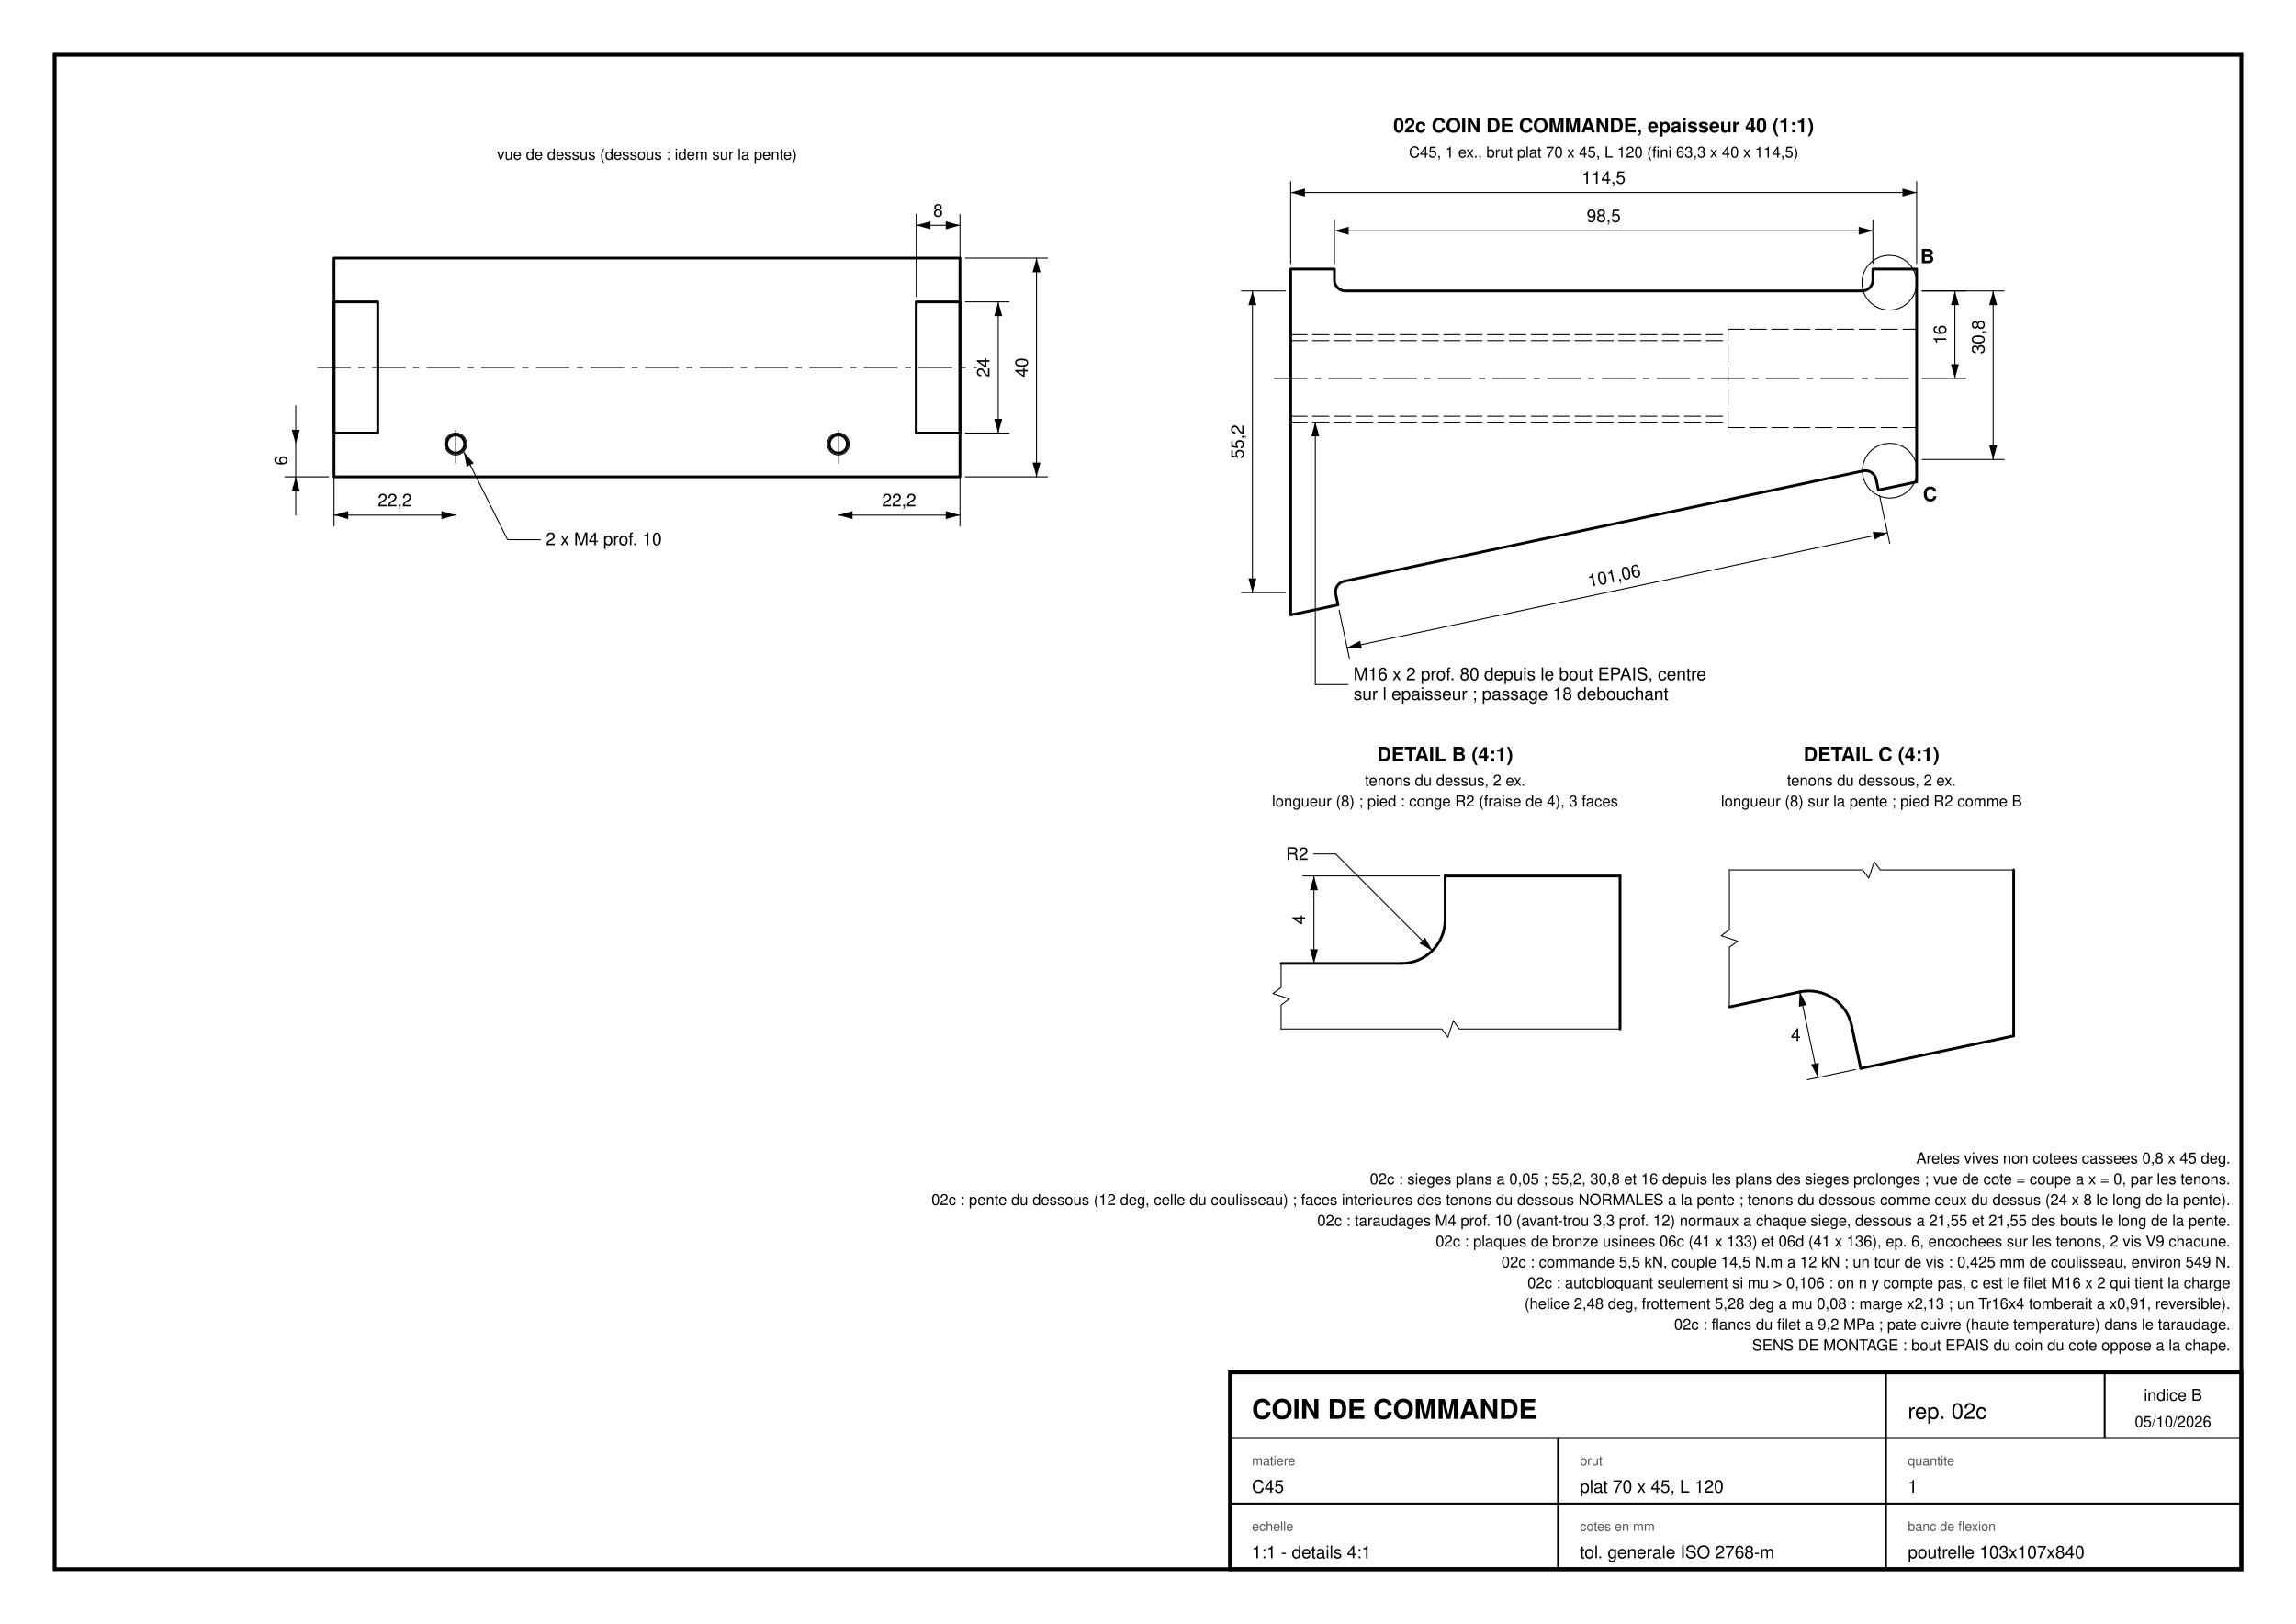
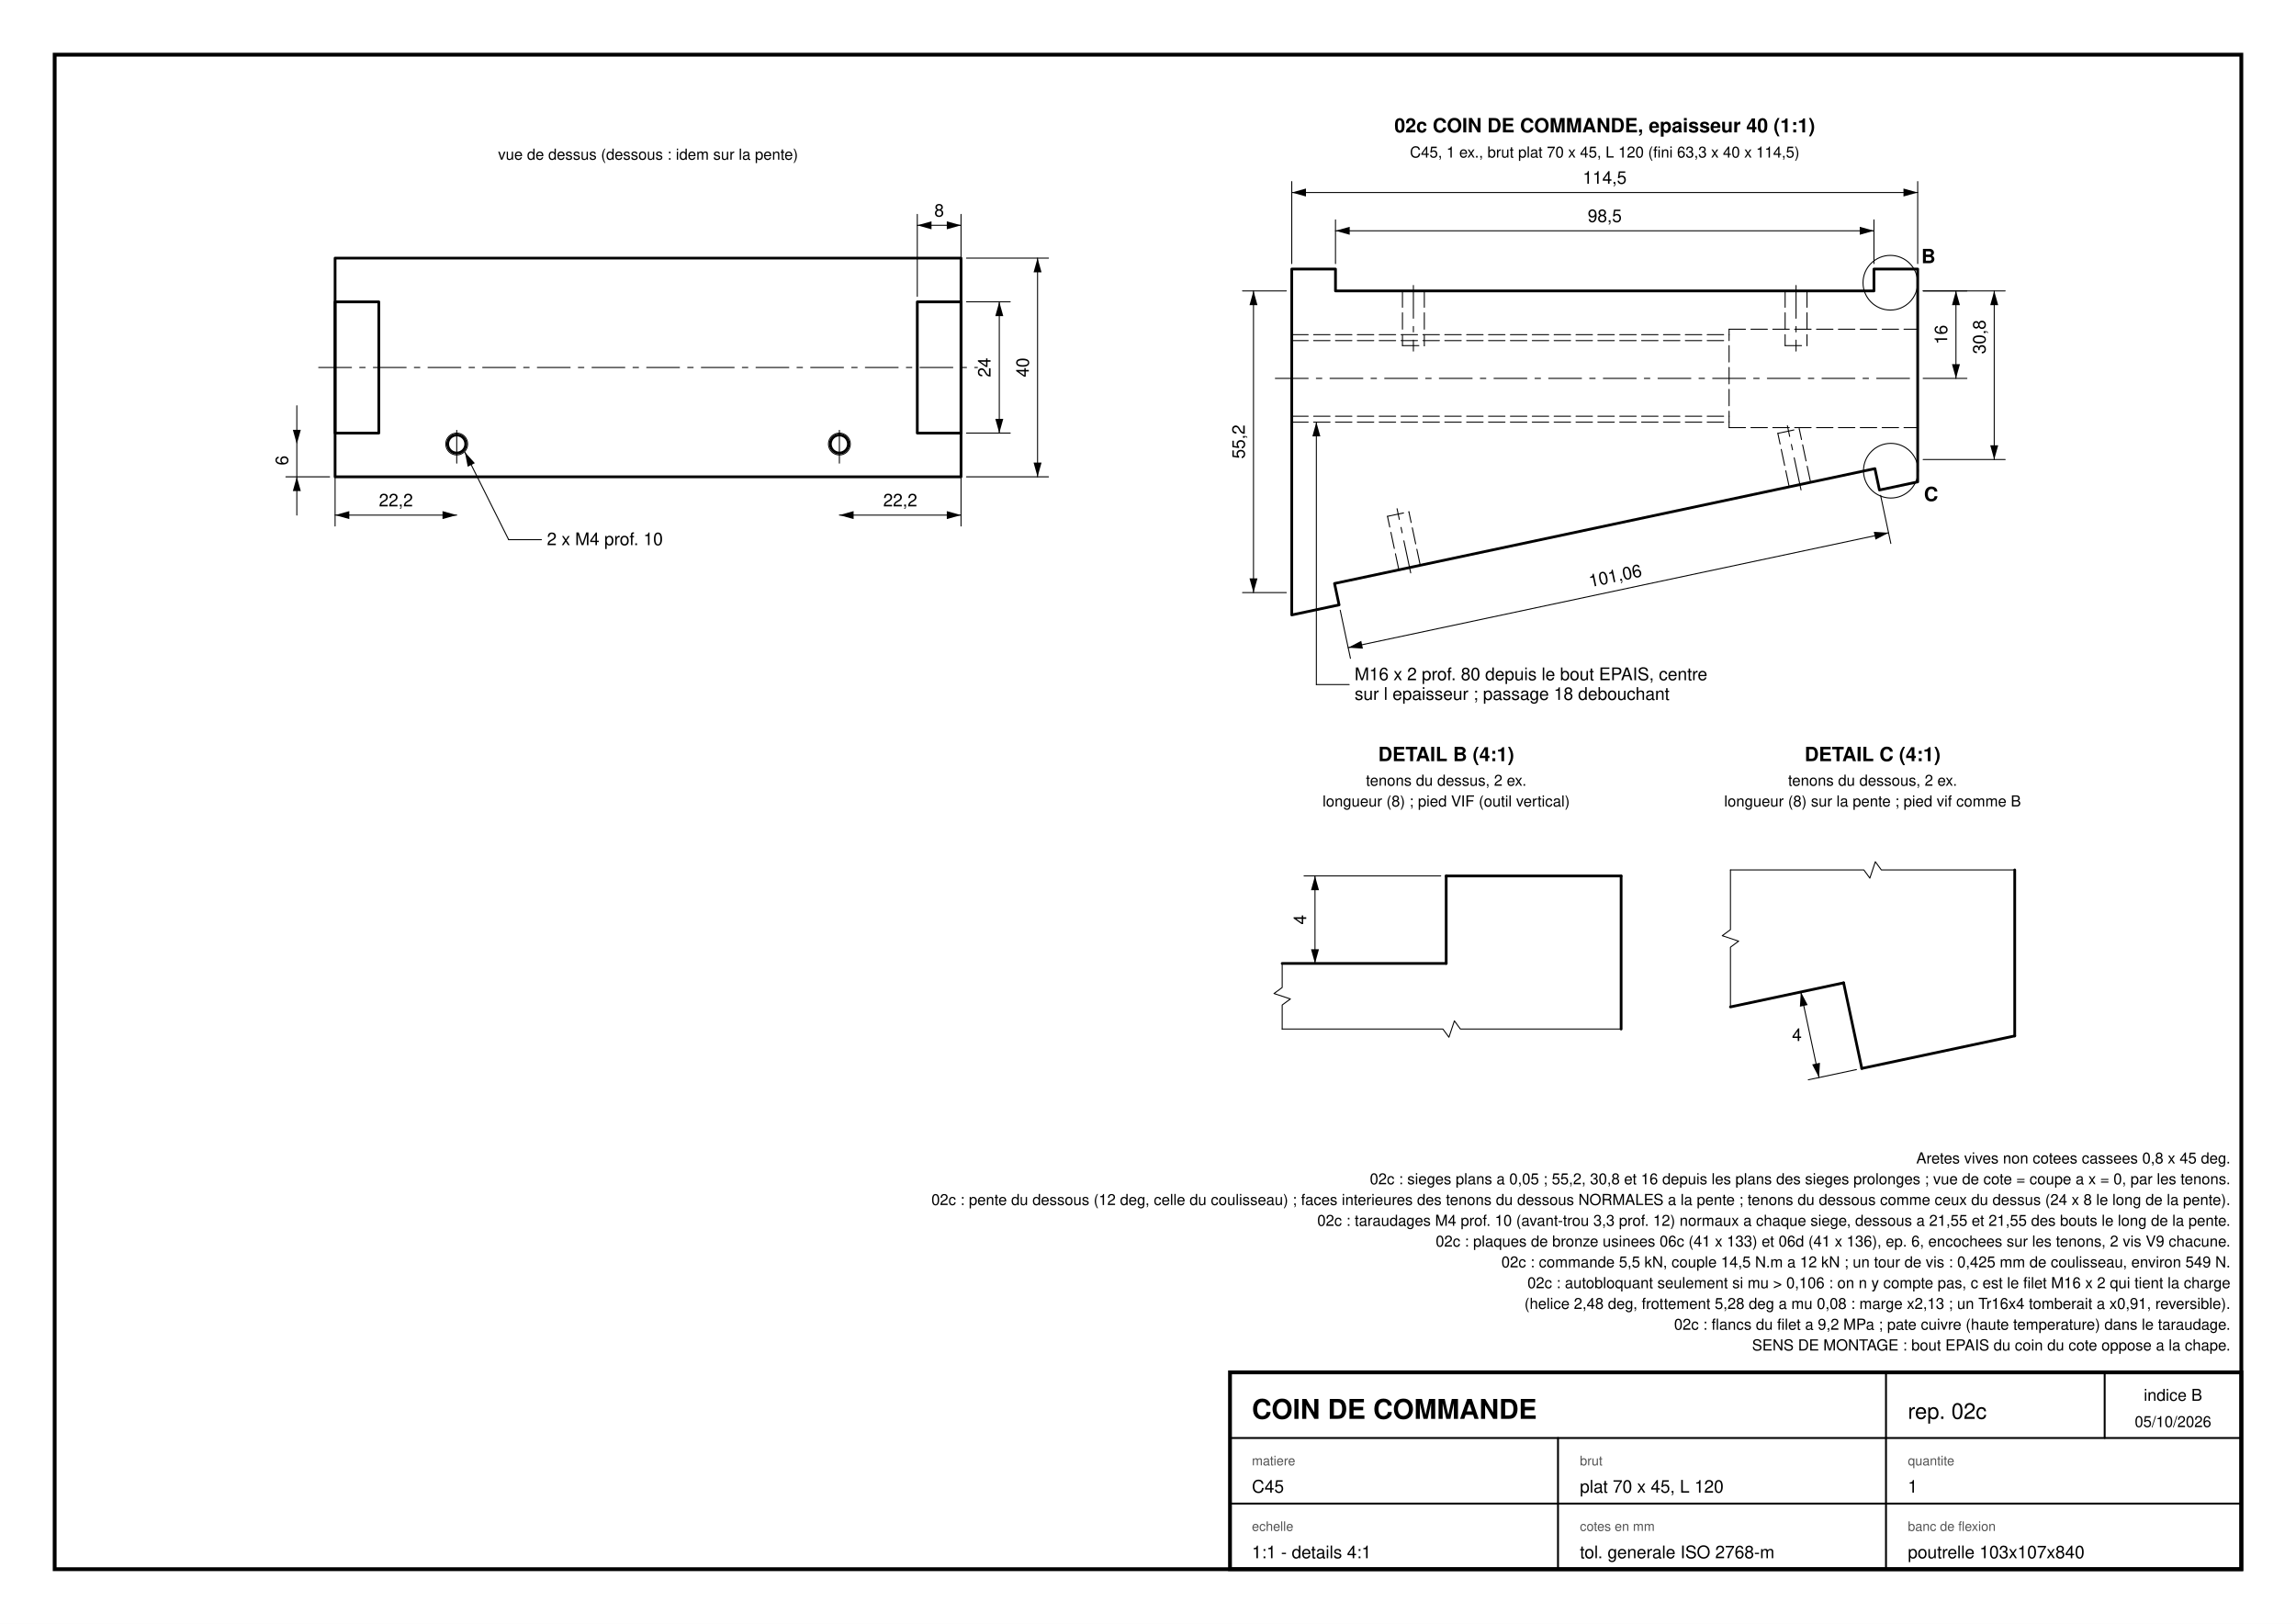
<svg xmlns="http://www.w3.org/2000/svg" width="420mm" height="297mm" viewBox="0 0 420 297">
  <rect width="420" height="297" fill="#fff" />
  <rect x="10.000" y="10.000" width="400.000" height="277.000" fill="none" stroke="#000" stroke-width="0.700" />
  <rect x="225.000" y="251.000" width="185.000" height="36.000" fill="none" stroke="#000" stroke-width="0.700" />
  <line x1="225.000" y1="263.000" x2="410.000" y2="263.000" stroke="#000" stroke-width="0.350" stroke-linecap="round" />
  <line x1="225.000" y1="275.000" x2="410.000" y2="275.000" stroke="#000" stroke-width="0.350" stroke-linecap="round" />
  <line x1="345.000" y1="251.000" x2="345.000" y2="263.000" stroke="#000" stroke-width="0.350" stroke-linecap="round" />
  <line x1="285.000" y1="263.000" x2="285.000" y2="287.000" stroke="#000" stroke-width="0.350" stroke-linecap="round" />
  <line x1="345.000" y1="263.000" x2="345.000" y2="287.000" stroke="#000" stroke-width="0.350" stroke-linecap="round" />
  <text x="229.000" y="259.500" font-family="Helvetica,Arial,sans-serif" font-size="5.00" fill="#000" text-anchor="start" font-weight="bold">COIN DE COMMANDE</text>
  <line x1="385.000" y1="251.000" x2="385.000" y2="263.000" stroke="#000" stroke-width="0.350" stroke-linecap="round" />
  <text x="397.500" y="256.200" font-family="Helvetica,Arial,sans-serif" font-size="3.00" fill="#000" text-anchor="middle" font-weight="normal">indice B</text>
  <text x="397.500" y="261.000" font-family="Helvetica,Arial,sans-serif" font-size="2.80" fill="#000" text-anchor="middle" font-weight="normal">05/10/2026</text>
  <text x="349.000" y="259.500" font-family="Helvetica,Arial,sans-serif" font-size="4.00" fill="#000" text-anchor="start" font-weight="normal">rep. 02c</text>
  <text x="229.000" y="268.000" font-family="Helvetica,Arial,sans-serif" font-size="2.40" fill="#555" text-anchor="start" font-weight="normal">matiere</text>
  <text x="229.000" y="273.000" font-family="Helvetica,Arial,sans-serif" font-size="3.20" fill="#000" text-anchor="start" font-weight="normal">C45</text>
  <text x="289.000" y="268.000" font-family="Helvetica,Arial,sans-serif" font-size="2.40" fill="#555" text-anchor="start" font-weight="normal">brut</text>
  <text x="289.000" y="273.000" font-family="Helvetica,Arial,sans-serif" font-size="3.20" fill="#000" text-anchor="start" font-weight="normal">plat 70 x 45, L 120</text>
  <text x="349.000" y="268.000" font-family="Helvetica,Arial,sans-serif" font-size="2.40" fill="#555" text-anchor="start" font-weight="normal">quantite</text>
  <text x="349.000" y="273.000" font-family="Helvetica,Arial,sans-serif" font-size="3.20" fill="#000" text-anchor="start" font-weight="normal">1</text>
  <text x="229.000" y="280.000" font-family="Helvetica,Arial,sans-serif" font-size="2.40" fill="#555" text-anchor="start" font-weight="normal">echelle</text>
  <text x="229.000" y="285.000" font-family="Helvetica,Arial,sans-serif" font-size="3.20" fill="#000" text-anchor="start" font-weight="normal">1:1  -  details 4:1</text>
  <text x="289.000" y="280.000" font-family="Helvetica,Arial,sans-serif" font-size="2.40" fill="#555" text-anchor="start" font-weight="normal">cotes en mm</text>
  <text x="289.000" y="285.000" font-family="Helvetica,Arial,sans-serif" font-size="3.20" fill="#000" text-anchor="start" font-weight="normal">tol. generale ISO 2768-m</text>
  <text x="349.000" y="280.000" font-family="Helvetica,Arial,sans-serif" font-size="2.40" fill="#555" text-anchor="start" font-weight="normal">banc de flexion</text>
  <text x="349.000" y="285.000" font-family="Helvetica,Arial,sans-serif" font-size="3.20" fill="#000" text-anchor="start" font-weight="normal">poutrelle 103x107x840</text>
  <text x="408.000" y="247.000" font-family="Helvetica,Arial,sans-serif" font-size="2.80" fill="#000" text-anchor="end" font-weight="normal">SENS DE MONTAGE : bout EPAIS du coin du cote oppose a la chape.</text>
  <text x="408.000" y="243.200" font-family="Helvetica,Arial,sans-serif" font-size="2.80" fill="#000" text-anchor="end" font-weight="normal">02c : flancs du filet a 9,2 MPa ; pate cuivre (haute temperature) dans le taraudage.</text>
  <text x="408.000" y="239.400" font-family="Helvetica,Arial,sans-serif" font-size="2.80" fill="#000" text-anchor="end" font-weight="normal">(helice 2,48 deg, frottement 5,28 deg a mu 0,08 : marge x2,13 ; un Tr16x4 tomberait a x0,91, reversible).</text>
  <text x="408.000" y="235.600" font-family="Helvetica,Arial,sans-serif" font-size="2.80" fill="#000" text-anchor="end" font-weight="normal">02c : autobloquant seulement si mu &gt; 0,106 : on n y compte pas, c est le filet M16 x 2 qui tient la charge</text>
  <text x="408.000" y="231.800" font-family="Helvetica,Arial,sans-serif" font-size="2.80" fill="#000" text-anchor="end" font-weight="normal">02c : commande 5,5 kN, couple 14,5 N.m a 12 kN ; un tour de vis : 0,425 mm de coulisseau, environ 549 N.</text>
  <text x="408.000" y="228.000" font-family="Helvetica,Arial,sans-serif" font-size="2.80" fill="#000" text-anchor="end" font-weight="normal">02c : plaques de bronze usinees 06c (41 x 133) et 06d (41 x 136), ep. 6, encochees sur les tenons, 2 vis V9 chacune.</text>
  <text x="408.000" y="224.200" font-family="Helvetica,Arial,sans-serif" font-size="2.80" fill="#000" text-anchor="end" font-weight="normal">02c : taraudages M4 prof. 10 (avant-trou 3,3 prof. 12) normaux a chaque siege, dessous a 21,55 et 21,55 des bouts le long de la pente.</text>
  <text x="408.000" y="220.400" font-family="Helvetica,Arial,sans-serif" font-size="2.80" fill="#000" text-anchor="end" font-weight="normal">02c : pente du dessous (12 deg, celle du coulisseau) ; faces interieures des tenons du dessous NORMALES a la pente ; tenons du dessous comme ceux du dessus (24 x 8 le long de la pente).</text>
  <text x="408.000" y="216.600" font-family="Helvetica,Arial,sans-serif" font-size="2.80" fill="#000" text-anchor="end" font-weight="normal">02c : sieges plans a 0,05 ; 55,2, 30,8 et 16 depuis les plans des sieges prolonges ; vue de cote = coupe a x = 0, par les tenons.</text>
  <text x="408.000" y="212.800" font-family="Helvetica,Arial,sans-serif" font-size="2.80" fill="#000" text-anchor="end" font-weight="normal">Aretes vives non cotees cassees 0,8 x 45 deg.</text>
-   <text x="293.352" y="24.209" font-family="Helvetica,Arial,sans-serif" font-size="3.60" fill="#000" text-anchor="middle" font-weight="bold">02c  COIN DE COMMANDE, epaisseur 40  (1:1)</text>
-   <text x="293.352" y="28.809" font-family="Helvetica,Arial,sans-serif" font-size="2.80" fill="#000" text-anchor="middle" font-weight="normal">C45, 1 ex., brut plat 70 x 45, L 120 (fini 63,3 x 40 x 114,5)</text>
-   <path d="M 236.102 112.472 L 236.102 49.209 L 244.102 49.209 L 244.102 51.209 A 2 2 0 0 0 246.102 53.209 L 340.602 53.209 A 2 2 0 0 0 342.602 51.209 L 342.602 49.209 L 350.602 49.209 L 350.602 88.135 L 343.608 89.621 L 343.193 87.665 A 2 2 0 0 0 340.822 86.124 L 245.883 106.303 A 2 2 0 0 0 244.343 108.676 L 244.759 110.632 L 236.102 112.472 Z" fill="none" stroke="#000" stroke-width="0.500" stroke-linecap="round" stroke-linejoin="round" />
-   <path d="M 236.102 77.21 L 316.102 77.21" fill="none" stroke="#000" stroke-width="0.180" stroke-linecap="round" stroke-linejoin="round" stroke-dasharray="3 1" />
-   <path d="M 236.102 76.126 L 316.102 76.126" fill="none" stroke="#000" stroke-width="0.180" stroke-linecap="round" stroke-linejoin="round" stroke-dasharray="3 1" />
-   <path d="M 316.102 78.21 L 350.602 78.21" fill="none" stroke="#000" stroke-width="0.180" stroke-linecap="round" stroke-linejoin="round" stroke-dasharray="3 1" />
-   <path d="M 236.102 61.209 L 316.102 61.209" fill="none" stroke="#000" stroke-width="0.180" stroke-linecap="round" stroke-linejoin="round" stroke-dasharray="3 1" />
-   <path d="M 236.102 62.292 L 316.102 62.292" fill="none" stroke="#000" stroke-width="0.180" stroke-linecap="round" stroke-linejoin="round" stroke-dasharray="3 1" />
-   <path d="M 316.102 60.209 L 350.602 60.209" fill="none" stroke="#000" stroke-width="0.180" stroke-linecap="round" stroke-linejoin="round" stroke-dasharray="3 1" />
-   <path d="M 316.102 78.21 L 316.102 60.209" fill="none" stroke="#000" stroke-width="0.180" stroke-linecap="round" stroke-linejoin="round" stroke-dasharray="3 1" />
-   <line x1="233.102" y1="69.209" x2="350.602" y2="69.209" stroke="#000" stroke-width="0.180" stroke-linecap="round" stroke-dasharray="6 1.5 1 1.5" />
-   <line x1="244.102" y1="48.209" x2="244.102" y2="40.209" stroke="#000" stroke-width="0.180" stroke-linecap="round" />
-   <line x1="342.602" y1="48.209" x2="342.602" y2="40.209" stroke="#000" stroke-width="0.180" stroke-linecap="round" />
-   <line x1="244.102" y1="42.209" x2="342.602" y2="42.209" stroke="#000" stroke-width="0.180" stroke-linecap="round" />
-   <path d="M 244.102 42.209 L 246.703 42.938 L 246.703 41.481 Z" fill="#000" />
-   <path d="M 342.602 42.209 L 340.002 41.481 L 340.002 42.938 Z" fill="#000" />
-   <text x="293.352" y="40.609" font-family="Helvetica,Arial,sans-serif" font-size="3.20" fill="#000" text-anchor="middle" font-weight="normal">98,5</text>
-   <line x1="236.102" y1="48.209" x2="236.102" y2="33.209" stroke="#000" stroke-width="0.180" stroke-linecap="round" />
-   <line x1="350.602" y1="48.209" x2="350.602" y2="33.209" stroke="#000" stroke-width="0.180" stroke-linecap="round" />
-   <line x1="236.102" y1="35.209" x2="350.602" y2="35.209" stroke="#000" stroke-width="0.180" stroke-linecap="round" />
-   <path d="M 236.102 35.209 L 238.703 35.938 L 238.703 34.481 Z" fill="#000" />
-   <path d="M 350.602 35.209 L 348.002 34.481 L 348.002 35.938 Z" fill="#000" />
-   <text x="293.352" y="33.609" font-family="Helvetica,Arial,sans-serif" font-size="3.20" fill="#000" text-anchor="middle" font-weight="normal">114,5</text>
-   <line x1="235.102" y1="108.383" x2="227.102" y2="108.383" stroke="#000" stroke-width="0.180" stroke-linecap="round" />
-   <line x1="235.102" y1="53.209" x2="227.102" y2="53.209" stroke="#000" stroke-width="0.180" stroke-linecap="round" />
-   <line x1="229.102" y1="108.383" x2="229.102" y2="53.209" stroke="#000" stroke-width="0.180" stroke-linecap="round" />
-   <path d="M 229.102 108.383 L 229.831 105.783 L 228.374 105.783 Z" fill="#000" />
-   <path d="M 229.102 53.209 L 228.374 55.809 L 229.831 55.809 Z" fill="#000" />
-   <text x="227.502" y="80.796" font-family="Helvetica,Arial,sans-serif" font-size="3.20" fill="#000" text-anchor="middle" font-weight="normal" transform="rotate(-90.00 227.502 80.796)">55,2</text>
-   <line x1="351.602" y1="69.209" x2="359.602" y2="69.209" stroke="#000" stroke-width="0.180" stroke-linecap="round" />
-   <line x1="351.602" y1="53.209" x2="359.602" y2="53.209" stroke="#000" stroke-width="0.180" stroke-linecap="round" />
-   <line x1="357.602" y1="69.209" x2="357.602" y2="53.209" stroke="#000" stroke-width="0.180" stroke-linecap="round" />
-   <path d="M 357.602 69.21 L 358.331 66.609 L 356.875 66.609 Z" fill="#000" />
-   <path d="M 357.602 53.209 L 356.875 55.809 L 358.331 55.809 Z" fill="#000" />
-   <text x="356.002" y="61.209" font-family="Helvetica,Arial,sans-serif" font-size="3.20" fill="#000" text-anchor="middle" font-weight="normal" transform="rotate(-90.00 356.002 61.209)">16</text>
-   <line x1="351.602" y1="84.045" x2="366.602" y2="84.045" stroke="#000" stroke-width="0.180" stroke-linecap="round" />
-   <line x1="351.602" y1="53.209" x2="366.602" y2="53.209" stroke="#000" stroke-width="0.180" stroke-linecap="round" />
-   <line x1="364.602" y1="84.045" x2="364.602" y2="53.209" stroke="#000" stroke-width="0.180" stroke-linecap="round" />
-   <path d="M 364.602 84.046 L 365.331 81.445 L 363.875 81.445 Z" fill="#000" />
-   <path d="M 364.602 53.209 L 363.875 55.809 L 365.331 55.809 Z" fill="#000" />
-   <text x="363.002" y="61.627" font-family="Helvetica,Arial,sans-serif" font-size="3.20" fill="#000" text-anchor="middle" font-weight="normal" transform="rotate(-90.00 363.002 61.627)">30,8</text>
-   <line x1="244.968" y1="111.610" x2="246.838" y2="120.413" stroke="#000" stroke-width="0.180" stroke-linecap="round" />
-   <line x1="343.817" y1="90.599" x2="345.688" y2="99.402" stroke="#000" stroke-width="0.180" stroke-linecap="round" />
-   <line x1="246.422" y1="118.457" x2="345.273" y2="97.446" stroke="#000" stroke-width="0.180" stroke-linecap="round" />
-   <path d="M 246.422 118.457 L 249.117 118.629 L 248.814 117.204 Z" fill="#000" />
-   <path d="M 345.273 97.447 L 342.577 97.275 L 342.88 98.7 Z" fill="#000" />
-   <text x="295.514" y="106.386" font-family="Helvetica,Arial,sans-serif" font-size="3.20" fill="#000" text-anchor="middle" font-weight="normal" transform="rotate(-12.00 295.514 106.386)">101,06</text>
-   <line x1="240.602" y1="77.209" x2="240.602" y2="125.209" stroke="#000" stroke-width="0.180" stroke-linecap="round" />
-   <path d="M 240.602 77.21 L 239.874 79.809 L 241.331 79.809 Z" fill="#000" />
-   <line x1="240.602" y1="125.209" x2="246.602" y2="125.209" stroke="#000" stroke-width="0.180" stroke-linecap="round" />
-   <text x="247.602" y="124.409" font-family="Helvetica,Arial,sans-serif" font-size="3.20" fill="#000" text-anchor="start" font-weight="normal">M16 x 2 prof. 80 depuis le bout EPAIS, centre</text>
-   <text x="247.602" y="128.010" font-family="Helvetica,Arial,sans-serif" font-size="3.20" fill="#000" text-anchor="start" font-weight="normal">sur l epaisseur ; passage 18 debouchant</text>
-   <text x="118.352" y="29.209" font-family="Helvetica,Arial,sans-serif" font-size="2.80" fill="#000" text-anchor="middle" font-weight="normal">vue de dessus (dessous : idem sur la pente)</text>
-   <path d="M 61.102 87.21 L 175.602 87.21 L 175.602 47.209 L 61.102 47.209 Z" fill="none" stroke="#000" stroke-width="0.500" stroke-linecap="round" stroke-linejoin="round" />
-   <path d="M 61.102 79.21 L 69.103 79.21 L 69.103 55.209 L 61.102 55.209 Z" fill="none" stroke="#000" stroke-width="0.500" stroke-linecap="round" stroke-linejoin="round" />
-   <path d="M 167.602 79.21 L 175.602 79.21 L 175.602 55.209 L 167.602 55.209 Z" fill="none" stroke="#000" stroke-width="0.500" stroke-linecap="round" stroke-linejoin="round" />
-   <line x1="58.102" y1="67.209" x2="178.602" y2="67.209" stroke="#000" stroke-width="0.180" stroke-linecap="round" stroke-dasharray="6 1.5 1 1.5" />
-   <circle cx="83.352" cy="81.209" r="1.650" fill="none" stroke="#000" stroke-width="0.500" />
-   <circle cx="83.352" cy="81.209" r="2.000" fill="none" stroke="#000" stroke-width="0.180" />
-   <line x1="83.352" y1="84.709" x2="83.352" y2="77.709" stroke="#000" stroke-width="0.180" stroke-linecap="round" stroke-dasharray="6 1.5 1 1.5" />
-   <circle cx="153.352" cy="81.209" r="1.650" fill="none" stroke="#000" stroke-width="0.500" />
-   <circle cx="153.352" cy="81.209" r="2.000" fill="none" stroke="#000" stroke-width="0.180" />
-   <line x1="153.352" y1="84.709" x2="153.352" y2="77.709" stroke="#000" stroke-width="0.180" stroke-linecap="round" stroke-dasharray="6 1.5 1 1.5" />
-   <line x1="176.602" y1="79.209" x2="184.602" y2="79.209" stroke="#000" stroke-width="0.180" stroke-linecap="round" />
-   <line x1="176.602" y1="55.209" x2="184.602" y2="55.209" stroke="#000" stroke-width="0.180" stroke-linecap="round" />
-   <line x1="182.602" y1="79.209" x2="182.602" y2="55.209" stroke="#000" stroke-width="0.180" stroke-linecap="round" />
-   <path d="M 182.602 79.21 L 183.331 76.609 L 181.874 76.609 Z" fill="#000" />
-   <path d="M 182.602 55.209 L 181.874 57.809 L 183.331 57.809 Z" fill="#000" />
-   <text x="181.002" y="67.209" font-family="Helvetica,Arial,sans-serif" font-size="3.20" fill="#000" text-anchor="middle" font-weight="normal" transform="rotate(-90.00 181.002 67.209)">24</text>
-   <line x1="176.602" y1="87.209" x2="191.602" y2="87.209" stroke="#000" stroke-width="0.180" stroke-linecap="round" />
-   <line x1="176.602" y1="47.209" x2="191.602" y2="47.209" stroke="#000" stroke-width="0.180" stroke-linecap="round" />
-   <line x1="189.602" y1="87.209" x2="189.602" y2="47.209" stroke="#000" stroke-width="0.180" stroke-linecap="round" />
-   <path d="M 189.602 87.21 L 190.331 84.609 L 188.874 84.609 Z" fill="#000" />
-   <path d="M 189.602 47.209 L 188.874 49.809 L 190.331 49.809 Z" fill="#000" />
-   <text x="188.002" y="67.209" font-family="Helvetica,Arial,sans-serif" font-size="3.20" fill="#000" text-anchor="middle" font-weight="normal" transform="rotate(-90.00 188.002 67.209)">40</text>
-   <line x1="167.602" y1="54.209" x2="167.602" y2="39.209" stroke="#000" stroke-width="0.180" stroke-linecap="round" />
-   <line x1="175.602" y1="54.209" x2="175.602" y2="39.209" stroke="#000" stroke-width="0.180" stroke-linecap="round" />
-   <line x1="167.602" y1="41.209" x2="175.602" y2="41.209" stroke="#000" stroke-width="0.180" stroke-linecap="round" />
-   <path d="M 167.602 41.209 L 170.202 41.938 L 170.202 40.481 Z" fill="#000" />
-   <path d="M 175.602 41.209 L 173.002 40.481 L 173.002 41.938 Z" fill="#000" />
-   <text x="171.602" y="39.609" font-family="Helvetica,Arial,sans-serif" font-size="3.20" fill="#000" text-anchor="middle" font-weight="normal">8</text>
-   <line x1="61.102" y1="82.209" x2="61.102" y2="96.209" stroke="#000" stroke-width="0.180" stroke-linecap="round" />
-   <line x1="61.102" y1="94.209" x2="83.352" y2="94.209" stroke="#000" stroke-width="0.180" stroke-linecap="round" />
-   <path d="M 61.102 94.21 L 63.703 94.938 L 63.703 93.481 Z" fill="#000" />
-   <path d="M 83.353 94.21 L 80.752 93.481 L 80.752 94.938 Z" fill="#000" />
-   <text x="72.227" y="92.609" font-family="Helvetica,Arial,sans-serif" font-size="3.20" fill="#000" text-anchor="middle" font-weight="normal">22,2</text>
-   <line x1="175.602" y1="82.209" x2="175.602" y2="96.209" stroke="#000" stroke-width="0.180" stroke-linecap="round" />
-   <line x1="153.352" y1="94.209" x2="175.602" y2="94.209" stroke="#000" stroke-width="0.180" stroke-linecap="round" />
-   <path d="M 153.352 94.21 L 155.952 94.938 L 155.952 93.481 Z" fill="#000" />
-   <path d="M 175.602 94.21 L 173.002 93.481 L 173.002 94.938 Z" fill="#000" />
-   <text x="164.477" y="92.609" font-family="Helvetica,Arial,sans-serif" font-size="3.20" fill="#000" text-anchor="middle" font-weight="normal">22,2</text>
-   <line x1="60.102" y1="87.209" x2="52.102" y2="87.209" stroke="#000" stroke-width="0.180" stroke-linecap="round" />
-   <line x1="54.102" y1="94.209" x2="54.102" y2="74.209" stroke="#000" stroke-width="0.180" stroke-linecap="round" />
-   <path d="M 54.102 87.21 L 53.374 89.809 L 54.831 89.809 Z" fill="#000" />
-   <path d="M 54.102 81.21 L 54.831 78.609 L 53.374 78.609 Z" fill="#000" />
-   <text x="52.502" y="84.209" font-family="Helvetica,Arial,sans-serif" font-size="3.20" fill="#000" text-anchor="middle" font-weight="normal" transform="rotate(-90.00 52.502 84.209)">6</text>
-   <line x1="84.852" y1="82.709" x2="92.852" y2="98.709" stroke="#000" stroke-width="0.180" stroke-linecap="round" />
-   <path d="M 84.853 82.71 L 85.365 85.361 L 86.666 84.71 Z" fill="#000" />
-   <line x1="92.852" y1="98.709" x2="98.852" y2="98.709" stroke="#000" stroke-width="0.180" stroke-linecap="round" />
-   <text x="99.852" y="99.709" font-family="Helvetica,Arial,sans-serif" font-size="3.20" fill="#000" text-anchor="start" font-weight="normal">2 x M4 prof. 10</text>
-   <circle cx="345.602" cy="51.709" r="5.000" fill="none" stroke="#000" stroke-width="0.180" />
-   <text x="352.566" y="48.134" font-family="Helvetica,Arial,sans-serif" font-size="3.60" fill="#000" text-anchor="middle" font-weight="bold">B</text>
-   <circle cx="345.689" cy="86.089" r="5.000" fill="none" stroke="#000" stroke-width="0.180" />
-   <text x="353.052" y="91.639" font-family="Helvetica,Arial,sans-serif" font-size="3.60" fill="#000" text-anchor="middle" font-weight="bold">C</text>
-   <text x="264.352" y="139.209" font-family="Helvetica,Arial,sans-serif" font-size="3.60" fill="#000" text-anchor="middle" font-weight="bold">DETAIL B  (4:1)</text>
-   <text x="264.352" y="143.709" font-family="Helvetica,Arial,sans-serif" font-size="2.80" fill="#000" text-anchor="middle" font-weight="normal">tenons du dessus, 2 ex.</text>
-   <text x="264.352" y="147.510" font-family="Helvetica,Arial,sans-serif" font-size="2.80" fill="#000" text-anchor="middle" font-weight="normal">longueur (8) ; pied : conge R2 (fraise de 4), 3 faces</text>
-   <path d="M 234.352 176.209 L 256.352 176.209" fill="none" stroke="#000" stroke-width="0.500" stroke-linecap="round" stroke-linejoin="round" />
-   <path d="M 256.352 176.209 A 8 8 0 0 0 264.352 168.209" fill="none" stroke="#000" stroke-width="0.500" stroke-linecap="round" stroke-linejoin="round" />
-   <path d="M 264.352 168.209 L 264.352 160.209" fill="none" stroke="#000" stroke-width="0.500" stroke-linecap="round" stroke-linejoin="round" />
-   <path d="M 264.352 160.209 L 296.352 160.209" fill="none" stroke="#000" stroke-width="0.500" stroke-linecap="round" stroke-linejoin="round" />
-   <path d="M 296.352 160.209 L 296.352 188.209" fill="none" stroke="#000" stroke-width="0.500" stroke-linecap="round" stroke-linejoin="round" />
-   <path d="M 234.352 176.209 L 234.352 180.609 L 232.852 181.709 L 235.852 182.709 L 234.352 183.809 L 234.352 188.209" fill="none" stroke="#000" stroke-width="0.180" stroke-linecap="round" stroke-linejoin="round" />
-   <path d="M 234.352 188.209 L 263.752 188.209 L 264.852 189.709 L 265.852 186.709 L 266.952 188.209 L 296.352 188.209" fill="none" stroke="#000" stroke-width="0.180" stroke-linecap="round" stroke-linejoin="round" />
-   <line x1="263.352" y1="160.209" x2="238.352" y2="160.209" stroke="#000" stroke-width="0.180" stroke-linecap="round" />
-   <line x1="240.352" y1="176.209" x2="240.352" y2="160.209" stroke="#000" stroke-width="0.180" stroke-linecap="round" />
-   <path d="M 240.352 176.209 L 241.081 173.609 L 239.624 173.609 Z" fill="#000" />
-   <path d="M 240.352 160.209 L 239.624 162.809 L 241.081 162.809 Z" fill="#000" />
-   <text x="238.752" y="168.209" font-family="Helvetica,Arial,sans-serif" font-size="3.20" fill="#000" text-anchor="middle" font-weight="normal" transform="rotate(-90.00 238.752 168.209)">4</text>
-   <line x1="262.010" y1="173.867" x2="244.331" y2="156.189" stroke="#000" stroke-width="0.180" stroke-linecap="round" />
-   <path d="M 262.01 173.867 L 260.686 171.513 L 259.656 172.542 Z" fill="#000" />
-   <line x1="244.331" y1="156.189" x2="240.331" y2="156.189" stroke="#000" stroke-width="0.180" stroke-linecap="round" />
-   <text x="239.331" y="157.288" font-family="Helvetica,Arial,sans-serif" font-size="3.20" fill="#000" text-anchor="end" font-weight="normal">R2</text>
-   <text x="342.352" y="139.209" font-family="Helvetica,Arial,sans-serif" font-size="3.60" fill="#000" text-anchor="middle" font-weight="bold">DETAIL C  (4:1)</text>
-   <text x="342.352" y="143.709" font-family="Helvetica,Arial,sans-serif" font-size="2.80" fill="#000" text-anchor="middle" font-weight="normal">tenons du dessous, 2 ex.</text>
-   <text x="342.352" y="147.510" font-family="Helvetica,Arial,sans-serif" font-size="2.80" fill="#000" text-anchor="middle" font-weight="normal">longueur (8) sur la pente ; pied R2 comme B</text>
-   <path d="M 368.352 159.108 L 368.352 189.465" fill="none" stroke="#000" stroke-width="0.500" stroke-linecap="round" stroke-linejoin="round" />
-   <path d="M 368.352 189.465 L 340.379 195.411" fill="none" stroke="#000" stroke-width="0.500" stroke-linecap="round" stroke-linejoin="round" />
-   <path d="M 340.379 195.411 L 338.716 187.587" fill="none" stroke="#000" stroke-width="0.500" stroke-linecap="round" stroke-linejoin="round" />
-   <path d="M 338.716 187.587 A 8 8 0 0 0 329.226 181.424" fill="none" stroke="#000" stroke-width="0.500" stroke-linecap="round" stroke-linejoin="round" />
-   <path d="M 329.226 181.424 L 316.352 184.161" fill="none" stroke="#000" stroke-width="0.500" stroke-linecap="round" stroke-linejoin="round" />
-   <path d="M 316.352 184.161 L 316.352 173.234 L 317.852 172.135 L 314.852 171.135 L 316.352 170.034 L 316.352 159.108" fill="none" stroke="#000" stroke-width="0.180" stroke-linecap="round" stroke-linejoin="round" />
-   <path d="M 316.352 159.108 L 340.752 159.108 L 341.852 160.608 L 342.852 157.608 L 343.952 159.108 L 368.352 159.108" fill="none" stroke="#000" stroke-width="0.180" stroke-linecap="round" stroke-linejoin="round" />
-   <line x1="339.400" y1="195.619" x2="330.596" y2="197.490" stroke="#000" stroke-width="0.180" stroke-linecap="round" />
-   <line x1="332.553" y1="197.075" x2="329.226" y2="181.424" stroke="#000" stroke-width="0.180" stroke-linecap="round" />
-   <path d="M 332.553 197.075 L 332.725 194.38 L 331.3 194.683 Z" fill="#000" />
-   <path d="M 329.226 181.424 L 329.055 184.119 L 330.48 183.816 Z" fill="#000" />
-   <text x="329.389" y="190.399" font-family="Helvetica,Arial,sans-serif" font-size="3.20" fill="#000" text-anchor="end" font-weight="normal">4</text>
+   <text x="293.547" y="24.209" font-family="Helvetica,Arial,sans-serif" font-size="3.60" fill="#000" text-anchor="middle" font-weight="bold">02c  COIN DE COMMANDE, epaisseur 40  (1:1)</text>
+   <text x="293.547" y="28.809" font-family="Helvetica,Arial,sans-serif" font-size="2.80" fill="#000" text-anchor="middle" font-weight="normal">C45, 1 ex., brut plat 70 x 45, L 120 (fini 63,3 x 40 x 114,5)</text>
+   <path d="M 236.297 112.472 L 236.297 49.209 L 244.297 49.209 L 244.297 53.209 L 342.797 53.209 L 342.797 49.209 L 350.797 49.209 L 350.797 88.135 L 343.803 89.621 L 342.972 85.709 L 244.122 106.719 L 244.954 110.632 L 236.297 112.472 Z" fill="none" stroke="#000" stroke-width="0.500" stroke-linecap="round" stroke-linejoin="round" />
+   <path d="M 236.297 77.21 L 316.297 77.21" fill="none" stroke="#000" stroke-width="0.180" stroke-linecap="round" stroke-linejoin="round" stroke-dasharray="3 1" />
+   <path d="M 236.297 76.126 L 316.297 76.126" fill="none" stroke="#000" stroke-width="0.180" stroke-linecap="round" stroke-linejoin="round" stroke-dasharray="3 1" />
+   <path d="M 316.297 78.21 L 350.797 78.21" fill="none" stroke="#000" stroke-width="0.180" stroke-linecap="round" stroke-linejoin="round" stroke-dasharray="3 1" />
+   <path d="M 236.297 61.209 L 316.297 61.209" fill="none" stroke="#000" stroke-width="0.180" stroke-linecap="round" stroke-linejoin="round" stroke-dasharray="3 1" />
+   <path d="M 236.297 62.292 L 316.297 62.292" fill="none" stroke="#000" stroke-width="0.180" stroke-linecap="round" stroke-linejoin="round" stroke-dasharray="3 1" />
+   <path d="M 316.297 60.209 L 350.797 60.209" fill="none" stroke="#000" stroke-width="0.180" stroke-linecap="round" stroke-linejoin="round" stroke-dasharray="3 1" />
+   <path d="M 316.297 78.21 L 316.297 60.209" fill="none" stroke="#000" stroke-width="0.180" stroke-linecap="round" stroke-linejoin="round" stroke-dasharray="3 1" />
+   <line x1="233.297" y1="69.209" x2="350.797" y2="69.209" stroke="#000" stroke-width="0.180" stroke-linecap="round" stroke-dasharray="6 1.5 1 1.5" />
+   <path d="M 256.547 53.209 L 256.547 63.209" fill="none" stroke="#000" stroke-width="0.180" stroke-linecap="round" stroke-linejoin="round" stroke-dasharray="3 1" />
+   <path d="M 260.547 53.209 L 260.547 63.209" fill="none" stroke="#000" stroke-width="0.180" stroke-linecap="round" stroke-linejoin="round" stroke-dasharray="3 1" />
+   <path d="M 256.547 63.209 L 260.547 63.209" fill="none" stroke="#000" stroke-width="0.180" stroke-linecap="round" stroke-linejoin="round" stroke-dasharray="3 1" />
+   <line x1="258.547" y1="52.209" x2="258.547" y2="64.209" stroke="#000" stroke-width="0.180" stroke-linecap="round" stroke-dasharray="6 1.5 1 1.5" />
+   <path d="M 326.547 53.209 L 326.547 63.209" fill="none" stroke="#000" stroke-width="0.180" stroke-linecap="round" stroke-linejoin="round" stroke-dasharray="3 1" />
+   <path d="M 330.547 53.209 L 330.547 63.209" fill="none" stroke="#000" stroke-width="0.180" stroke-linecap="round" stroke-linejoin="round" stroke-dasharray="3 1" />
+   <path d="M 326.547 63.209 L 330.547 63.209" fill="none" stroke="#000" stroke-width="0.180" stroke-linecap="round" stroke-linejoin="round" stroke-dasharray="3 1" />
+   <line x1="328.547" y1="52.209" x2="328.547" y2="64.209" stroke="#000" stroke-width="0.180" stroke-linecap="round" stroke-dasharray="6 1.5 1 1.5" />
+   <path d="M 255.888 104.218 L 253.809 94.438" fill="none" stroke="#000" stroke-width="0.180" stroke-linecap="round" stroke-linejoin="round" stroke-dasharray="3 1" />
+   <path d="M 259.801 103.387 L 257.722 93.606" fill="none" stroke="#000" stroke-width="0.180" stroke-linecap="round" stroke-linejoin="round" stroke-dasharray="3 1" />
+   <path d="M 253.809 94.438 L 257.722 93.606" fill="none" stroke="#000" stroke-width="0.180" stroke-linecap="round" stroke-linejoin="round" stroke-dasharray="3 1" />
+   <line x1="258.053" y1="104.781" x2="255.558" y2="93.043" stroke="#000" stroke-width="0.180" stroke-linecap="round" stroke-dasharray="6 1.5 1 1.5" />
+   <path d="M 327.293 89.041 L 325.214 79.26" fill="none" stroke="#000" stroke-width="0.180" stroke-linecap="round" stroke-linejoin="round" stroke-dasharray="3 1" />
+   <path d="M 331.206 88.21 L 329.127 78.428" fill="none" stroke="#000" stroke-width="0.180" stroke-linecap="round" stroke-linejoin="round" stroke-dasharray="3 1" />
+   <path d="M 325.214 79.26 L 329.127 78.428" fill="none" stroke="#000" stroke-width="0.180" stroke-linecap="round" stroke-linejoin="round" stroke-dasharray="3 1" />
+   <line x1="329.457" y1="89.603" x2="326.962" y2="77.865" stroke="#000" stroke-width="0.180" stroke-linecap="round" stroke-dasharray="6 1.5 1 1.5" />
+   <line x1="244.297" y1="48.209" x2="244.297" y2="40.209" stroke="#000" stroke-width="0.180" stroke-linecap="round" />
+   <line x1="342.797" y1="48.209" x2="342.797" y2="40.209" stroke="#000" stroke-width="0.180" stroke-linecap="round" />
+   <line x1="244.297" y1="42.209" x2="342.797" y2="42.209" stroke="#000" stroke-width="0.180" stroke-linecap="round" />
+   <path d="M 244.297 42.209 L 246.897 42.938 L 246.897 41.481 Z" fill="#000" />
+   <path d="M 342.797 42.209 L 340.197 41.481 L 340.197 42.938 Z" fill="#000" />
+   <text x="293.547" y="40.609" font-family="Helvetica,Arial,sans-serif" font-size="3.20" fill="#000" text-anchor="middle" font-weight="normal">98,5</text>
+   <line x1="236.297" y1="48.209" x2="236.297" y2="33.209" stroke="#000" stroke-width="0.180" stroke-linecap="round" />
+   <line x1="350.797" y1="48.209" x2="350.797" y2="33.209" stroke="#000" stroke-width="0.180" stroke-linecap="round" />
+   <line x1="236.297" y1="35.209" x2="350.797" y2="35.209" stroke="#000" stroke-width="0.180" stroke-linecap="round" />
+   <path d="M 236.297 35.209 L 238.897 35.938 L 238.897 34.481 Z" fill="#000" />
+   <path d="M 350.797 35.209 L 348.197 34.481 L 348.197 35.938 Z" fill="#000" />
+   <text x="293.547" y="33.609" font-family="Helvetica,Arial,sans-serif" font-size="3.20" fill="#000" text-anchor="middle" font-weight="normal">114,5</text>
+   <line x1="235.297" y1="108.383" x2="227.297" y2="108.383" stroke="#000" stroke-width="0.180" stroke-linecap="round" />
+   <line x1="235.297" y1="53.209" x2="227.297" y2="53.209" stroke="#000" stroke-width="0.180" stroke-linecap="round" />
+   <line x1="229.297" y1="108.383" x2="229.297" y2="53.209" stroke="#000" stroke-width="0.180" stroke-linecap="round" />
+   <path d="M 229.297 108.383 L 230.025 105.783 L 228.569 105.783 Z" fill="#000" />
+   <path d="M 229.297 53.209 L 228.569 55.809 L 230.025 55.809 Z" fill="#000" />
+   <text x="227.697" y="80.796" font-family="Helvetica,Arial,sans-serif" font-size="3.20" fill="#000" text-anchor="middle" font-weight="normal" transform="rotate(-90.00 227.697 80.796)">55,2</text>
+   <line x1="351.797" y1="69.209" x2="359.797" y2="69.209" stroke="#000" stroke-width="0.180" stroke-linecap="round" />
+   <line x1="351.797" y1="53.209" x2="359.797" y2="53.209" stroke="#000" stroke-width="0.180" stroke-linecap="round" />
+   <line x1="357.797" y1="69.209" x2="357.797" y2="53.209" stroke="#000" stroke-width="0.180" stroke-linecap="round" />
+   <path d="M 357.797 69.21 L 358.525 66.609 L 357.069 66.609 Z" fill="#000" />
+   <path d="M 357.797 53.209 L 357.069 55.809 L 358.525 55.809 Z" fill="#000" />
+   <text x="356.197" y="61.209" font-family="Helvetica,Arial,sans-serif" font-size="3.20" fill="#000" text-anchor="middle" font-weight="normal" transform="rotate(-90.00 356.197 61.209)">16</text>
+   <line x1="351.797" y1="84.045" x2="366.797" y2="84.045" stroke="#000" stroke-width="0.180" stroke-linecap="round" />
+   <line x1="351.797" y1="53.209" x2="366.797" y2="53.209" stroke="#000" stroke-width="0.180" stroke-linecap="round" />
+   <line x1="364.797" y1="84.045" x2="364.797" y2="53.209" stroke="#000" stroke-width="0.180" stroke-linecap="round" />
+   <path d="M 364.797 84.046 L 365.525 81.445 L 364.069 81.445 Z" fill="#000" />
+   <path d="M 364.797 53.209 L 364.069 55.809 L 365.525 55.809 Z" fill="#000" />
+   <text x="363.197" y="61.627" font-family="Helvetica,Arial,sans-serif" font-size="3.20" fill="#000" text-anchor="middle" font-weight="normal" transform="rotate(-90.00 363.197 61.627)">30,8</text>
+   <line x1="245.162" y1="111.610" x2="247.033" y2="120.413" stroke="#000" stroke-width="0.180" stroke-linecap="round" />
+   <line x1="344.011" y1="90.599" x2="345.883" y2="99.402" stroke="#000" stroke-width="0.180" stroke-linecap="round" />
+   <line x1="246.617" y1="118.457" x2="345.467" y2="97.446" stroke="#000" stroke-width="0.180" stroke-linecap="round" />
+   <path d="M 246.617 118.457 L 249.312 118.629 L 249.009 117.204 Z" fill="#000" />
+   <path d="M 345.467 97.447 L 342.772 97.275 L 343.075 98.7 Z" fill="#000" />
+   <text x="295.709" y="106.386" font-family="Helvetica,Arial,sans-serif" font-size="3.20" fill="#000" text-anchor="middle" font-weight="normal" transform="rotate(-12.00 295.709 106.386)">101,06</text>
+   <line x1="240.797" y1="77.209" x2="240.797" y2="125.209" stroke="#000" stroke-width="0.180" stroke-linecap="round" />
+   <path d="M 240.797 77.21 L 240.069 79.809 L 241.525 79.809 Z" fill="#000" />
+   <line x1="240.797" y1="125.209" x2="246.797" y2="125.209" stroke="#000" stroke-width="0.180" stroke-linecap="round" />
+   <text x="247.797" y="124.409" font-family="Helvetica,Arial,sans-serif" font-size="3.20" fill="#000" text-anchor="start" font-weight="normal">M16 x 2 prof. 80 depuis le bout EPAIS, centre</text>
+   <text x="247.797" y="128.010" font-family="Helvetica,Arial,sans-serif" font-size="3.20" fill="#000" text-anchor="start" font-weight="normal">sur l epaisseur ; passage 18 debouchant</text>
+   <text x="118.547" y="29.209" font-family="Helvetica,Arial,sans-serif" font-size="2.80" fill="#000" text-anchor="middle" font-weight="normal">vue de dessus (dessous : idem sur la pente)</text>
+   <path d="M 61.297 87.21 L 175.797 87.21 L 175.797 47.209 L 61.297 47.209 Z" fill="none" stroke="#000" stroke-width="0.500" stroke-linecap="round" stroke-linejoin="round" />
+   <path d="M 61.297 79.21 L 69.297 79.21 L 69.297 55.209 L 61.297 55.209 Z" fill="none" stroke="#000" stroke-width="0.500" stroke-linecap="round" stroke-linejoin="round" />
+   <path d="M 167.797 79.21 L 175.797 79.21 L 175.797 55.209 L 167.797 55.209 Z" fill="none" stroke="#000" stroke-width="0.500" stroke-linecap="round" stroke-linejoin="round" />
+   <line x1="58.297" y1="67.209" x2="178.797" y2="67.209" stroke="#000" stroke-width="0.180" stroke-linecap="round" stroke-dasharray="6 1.5 1 1.5" />
+   <circle cx="83.547" cy="81.209" r="1.650" fill="none" stroke="#000" stroke-width="0.500" />
+   <circle cx="83.547" cy="81.209" r="2.000" fill="none" stroke="#000" stroke-width="0.180" />
+   <line x1="83.547" y1="84.709" x2="83.547" y2="77.709" stroke="#000" stroke-width="0.180" stroke-linecap="round" stroke-dasharray="6 1.5 1 1.5" />
+   <circle cx="153.547" cy="81.209" r="1.650" fill="none" stroke="#000" stroke-width="0.500" />
+   <circle cx="153.547" cy="81.209" r="2.000" fill="none" stroke="#000" stroke-width="0.180" />
+   <line x1="153.547" y1="84.709" x2="153.547" y2="77.709" stroke="#000" stroke-width="0.180" stroke-linecap="round" stroke-dasharray="6 1.5 1 1.5" />
+   <line x1="176.797" y1="79.209" x2="184.797" y2="79.209" stroke="#000" stroke-width="0.180" stroke-linecap="round" />
+   <line x1="176.797" y1="55.209" x2="184.797" y2="55.209" stroke="#000" stroke-width="0.180" stroke-linecap="round" />
+   <line x1="182.797" y1="79.209" x2="182.797" y2="55.209" stroke="#000" stroke-width="0.180" stroke-linecap="round" />
+   <path d="M 182.797 79.21 L 183.525 76.609 L 182.069 76.609 Z" fill="#000" />
+   <path d="M 182.797 55.209 L 182.069 57.809 L 183.525 57.809 Z" fill="#000" />
+   <text x="181.197" y="67.209" font-family="Helvetica,Arial,sans-serif" font-size="3.20" fill="#000" text-anchor="middle" font-weight="normal" transform="rotate(-90.00 181.197 67.209)">24</text>
+   <line x1="176.797" y1="87.209" x2="191.797" y2="87.209" stroke="#000" stroke-width="0.180" stroke-linecap="round" />
+   <line x1="176.797" y1="47.209" x2="191.797" y2="47.209" stroke="#000" stroke-width="0.180" stroke-linecap="round" />
+   <line x1="189.797" y1="87.209" x2="189.797" y2="47.209" stroke="#000" stroke-width="0.180" stroke-linecap="round" />
+   <path d="M 189.797 87.21 L 190.525 84.609 L 189.069 84.609 Z" fill="#000" />
+   <path d="M 189.797 47.209 L 189.069 49.809 L 190.525 49.809 Z" fill="#000" />
+   <text x="188.197" y="67.209" font-family="Helvetica,Arial,sans-serif" font-size="3.20" fill="#000" text-anchor="middle" font-weight="normal" transform="rotate(-90.00 188.197 67.209)">40</text>
+   <line x1="167.797" y1="54.209" x2="167.797" y2="39.209" stroke="#000" stroke-width="0.180" stroke-linecap="round" />
+   <line x1="175.797" y1="54.209" x2="175.797" y2="39.209" stroke="#000" stroke-width="0.180" stroke-linecap="round" />
+   <line x1="167.797" y1="41.209" x2="175.797" y2="41.209" stroke="#000" stroke-width="0.180" stroke-linecap="round" />
+   <path d="M 167.797 41.209 L 170.397 41.938 L 170.397 40.481 Z" fill="#000" />
+   <path d="M 175.797 41.209 L 173.197 40.481 L 173.197 41.938 Z" fill="#000" />
+   <text x="171.797" y="39.609" font-family="Helvetica,Arial,sans-serif" font-size="3.20" fill="#000" text-anchor="middle" font-weight="normal">8</text>
+   <line x1="61.297" y1="82.209" x2="61.297" y2="96.209" stroke="#000" stroke-width="0.180" stroke-linecap="round" />
+   <line x1="61.297" y1="94.209" x2="83.547" y2="94.209" stroke="#000" stroke-width="0.180" stroke-linecap="round" />
+   <path d="M 61.297 94.21 L 63.897 94.938 L 63.897 93.481 Z" fill="#000" />
+   <path d="M 83.547 94.21 L 80.947 93.481 L 80.947 94.938 Z" fill="#000" />
+   <text x="72.422" y="92.609" font-family="Helvetica,Arial,sans-serif" font-size="3.20" fill="#000" text-anchor="middle" font-weight="normal">22,2</text>
+   <line x1="175.797" y1="82.209" x2="175.797" y2="96.209" stroke="#000" stroke-width="0.180" stroke-linecap="round" />
+   <line x1="153.547" y1="94.209" x2="175.797" y2="94.209" stroke="#000" stroke-width="0.180" stroke-linecap="round" />
+   <path d="M 153.547 94.21 L 156.147 94.938 L 156.147 93.481 Z" fill="#000" />
+   <path d="M 175.797 94.21 L 173.197 93.481 L 173.197 94.938 Z" fill="#000" />
+   <text x="164.672" y="92.609" font-family="Helvetica,Arial,sans-serif" font-size="3.20" fill="#000" text-anchor="middle" font-weight="normal">22,2</text>
+   <line x1="60.297" y1="87.209" x2="52.297" y2="87.209" stroke="#000" stroke-width="0.180" stroke-linecap="round" />
+   <line x1="54.297" y1="94.209" x2="54.297" y2="74.209" stroke="#000" stroke-width="0.180" stroke-linecap="round" />
+   <path d="M 54.297 87.21 L 53.569 89.809 L 55.025 89.809 Z" fill="#000" />
+   <path d="M 54.297 81.21 L 55.025 78.609 L 53.569 78.609 Z" fill="#000" />
+   <text x="52.697" y="84.209" font-family="Helvetica,Arial,sans-serif" font-size="3.20" fill="#000" text-anchor="middle" font-weight="normal" transform="rotate(-90.00 52.697 84.209)">6</text>
+   <line x1="85.047" y1="82.709" x2="93.047" y2="98.709" stroke="#000" stroke-width="0.180" stroke-linecap="round" />
+   <path d="M 85.047 82.71 L 85.559 85.361 L 86.861 84.71 Z" fill="#000" />
+   <line x1="93.047" y1="98.709" x2="99.047" y2="98.709" stroke="#000" stroke-width="0.180" stroke-linecap="round" />
+   <text x="100.047" y="99.709" font-family="Helvetica,Arial,sans-serif" font-size="3.20" fill="#000" text-anchor="start" font-weight="normal">2 x M4 prof. 10</text>
+   <circle cx="345.797" cy="51.709" r="5.000" fill="none" stroke="#000" stroke-width="0.180" />
+   <text x="352.760" y="48.134" font-family="Helvetica,Arial,sans-serif" font-size="3.60" fill="#000" text-anchor="middle" font-weight="bold">B</text>
+   <circle cx="345.884" cy="86.089" r="5.000" fill="none" stroke="#000" stroke-width="0.180" />
+   <text x="353.246" y="91.639" font-family="Helvetica,Arial,sans-serif" font-size="3.60" fill="#000" text-anchor="middle" font-weight="bold">C</text>
+   <text x="264.547" y="139.209" font-family="Helvetica,Arial,sans-serif" font-size="3.60" fill="#000" text-anchor="middle" font-weight="bold">DETAIL B  (4:1)</text>
+   <text x="264.547" y="143.709" font-family="Helvetica,Arial,sans-serif" font-size="2.80" fill="#000" text-anchor="middle" font-weight="normal">tenons du dessus, 2 ex.</text>
+   <text x="264.547" y="147.510" font-family="Helvetica,Arial,sans-serif" font-size="2.80" fill="#000" text-anchor="middle" font-weight="normal">longueur (8) ; pied VIF (outil vertical)</text>
+   <path d="M 234.547 176.209 L 264.547 176.209" fill="none" stroke="#000" stroke-width="0.500" stroke-linecap="round" stroke-linejoin="round" />
+   <path d="M 264.547 176.209 L 264.547 160.209" fill="none" stroke="#000" stroke-width="0.500" stroke-linecap="round" stroke-linejoin="round" />
+   <path d="M 264.547 160.209 L 296.547 160.209" fill="none" stroke="#000" stroke-width="0.500" stroke-linecap="round" stroke-linejoin="round" />
+   <path d="M 296.547 160.209 L 296.547 188.209" fill="none" stroke="#000" stroke-width="0.500" stroke-linecap="round" stroke-linejoin="round" />
+   <path d="M 234.547 176.209 L 234.547 180.609 L 233.047 181.709 L 236.047 182.709 L 234.547 183.809 L 234.547 188.209" fill="none" stroke="#000" stroke-width="0.180" stroke-linecap="round" stroke-linejoin="round" />
+   <path d="M 234.547 188.209 L 263.947 188.209 L 265.047 189.709 L 266.047 186.709 L 267.147 188.209 L 296.547 188.209" fill="none" stroke="#000" stroke-width="0.180" stroke-linecap="round" stroke-linejoin="round" />
+   <line x1="263.547" y1="160.209" x2="238.547" y2="160.209" stroke="#000" stroke-width="0.180" stroke-linecap="round" />
+   <line x1="240.547" y1="176.209" x2="240.547" y2="160.209" stroke="#000" stroke-width="0.180" stroke-linecap="round" />
+   <path d="M 240.547 176.209 L 241.275 173.609 L 239.819 173.609 Z" fill="#000" />
+   <path d="M 240.547 160.209 L 239.819 162.809 L 241.275 162.809 Z" fill="#000" />
+   <text x="238.947" y="168.209" font-family="Helvetica,Arial,sans-serif" font-size="3.20" fill="#000" text-anchor="middle" font-weight="normal" transform="rotate(-90.00 238.947 168.209)">4</text>
+   <text x="342.547" y="139.209" font-family="Helvetica,Arial,sans-serif" font-size="3.60" fill="#000" text-anchor="middle" font-weight="bold">DETAIL C  (4:1)</text>
+   <text x="342.547" y="143.709" font-family="Helvetica,Arial,sans-serif" font-size="2.80" fill="#000" text-anchor="middle" font-weight="normal">tenons du dessous, 2 ex.</text>
+   <text x="342.547" y="147.510" font-family="Helvetica,Arial,sans-serif" font-size="2.80" fill="#000" text-anchor="middle" font-weight="normal">longueur (8) sur la pente ; pied vif comme B</text>
+   <path d="M 368.547 159.108 L 368.547 189.465" fill="none" stroke="#000" stroke-width="0.500" stroke-linecap="round" stroke-linejoin="round" />
+   <path d="M 368.547 189.465 L 340.573 195.411" fill="none" stroke="#000" stroke-width="0.500" stroke-linecap="round" stroke-linejoin="round" />
+   <path d="M 340.573 195.411 L 337.246 179.761" fill="none" stroke="#000" stroke-width="0.500" stroke-linecap="round" stroke-linejoin="round" />
+   <path d="M 337.246 179.761 L 316.547 184.161" fill="none" stroke="#000" stroke-width="0.500" stroke-linecap="round" stroke-linejoin="round" />
+   <path d="M 316.547 184.161 L 316.547 173.234 L 318.047 172.135 L 315.047 171.135 L 316.547 170.034 L 316.547 159.108" fill="none" stroke="#000" stroke-width="0.180" stroke-linecap="round" stroke-linejoin="round" />
+   <path d="M 316.547 159.108 L 340.947 159.108 L 342.047 160.608 L 343.047 157.608 L 344.147 159.108 L 368.547 159.108" fill="none" stroke="#000" stroke-width="0.180" stroke-linecap="round" stroke-linejoin="round" />
+   <line x1="339.595" y1="195.619" x2="330.791" y2="197.490" stroke="#000" stroke-width="0.180" stroke-linecap="round" />
+   <line x1="332.748" y1="197.075" x2="329.421" y2="181.424" stroke="#000" stroke-width="0.180" stroke-linecap="round" />
+   <path d="M 332.748 197.075 L 332.919 194.38 L 331.495 194.683 Z" fill="#000" />
+   <path d="M 329.421 181.424 L 329.25 184.119 L 330.674 183.816 Z" fill="#000" />
+   <text x="329.584" y="190.399" font-family="Helvetica,Arial,sans-serif" font-size="3.20" fill="#000" text-anchor="end" font-weight="normal">4</text>
</svg>
